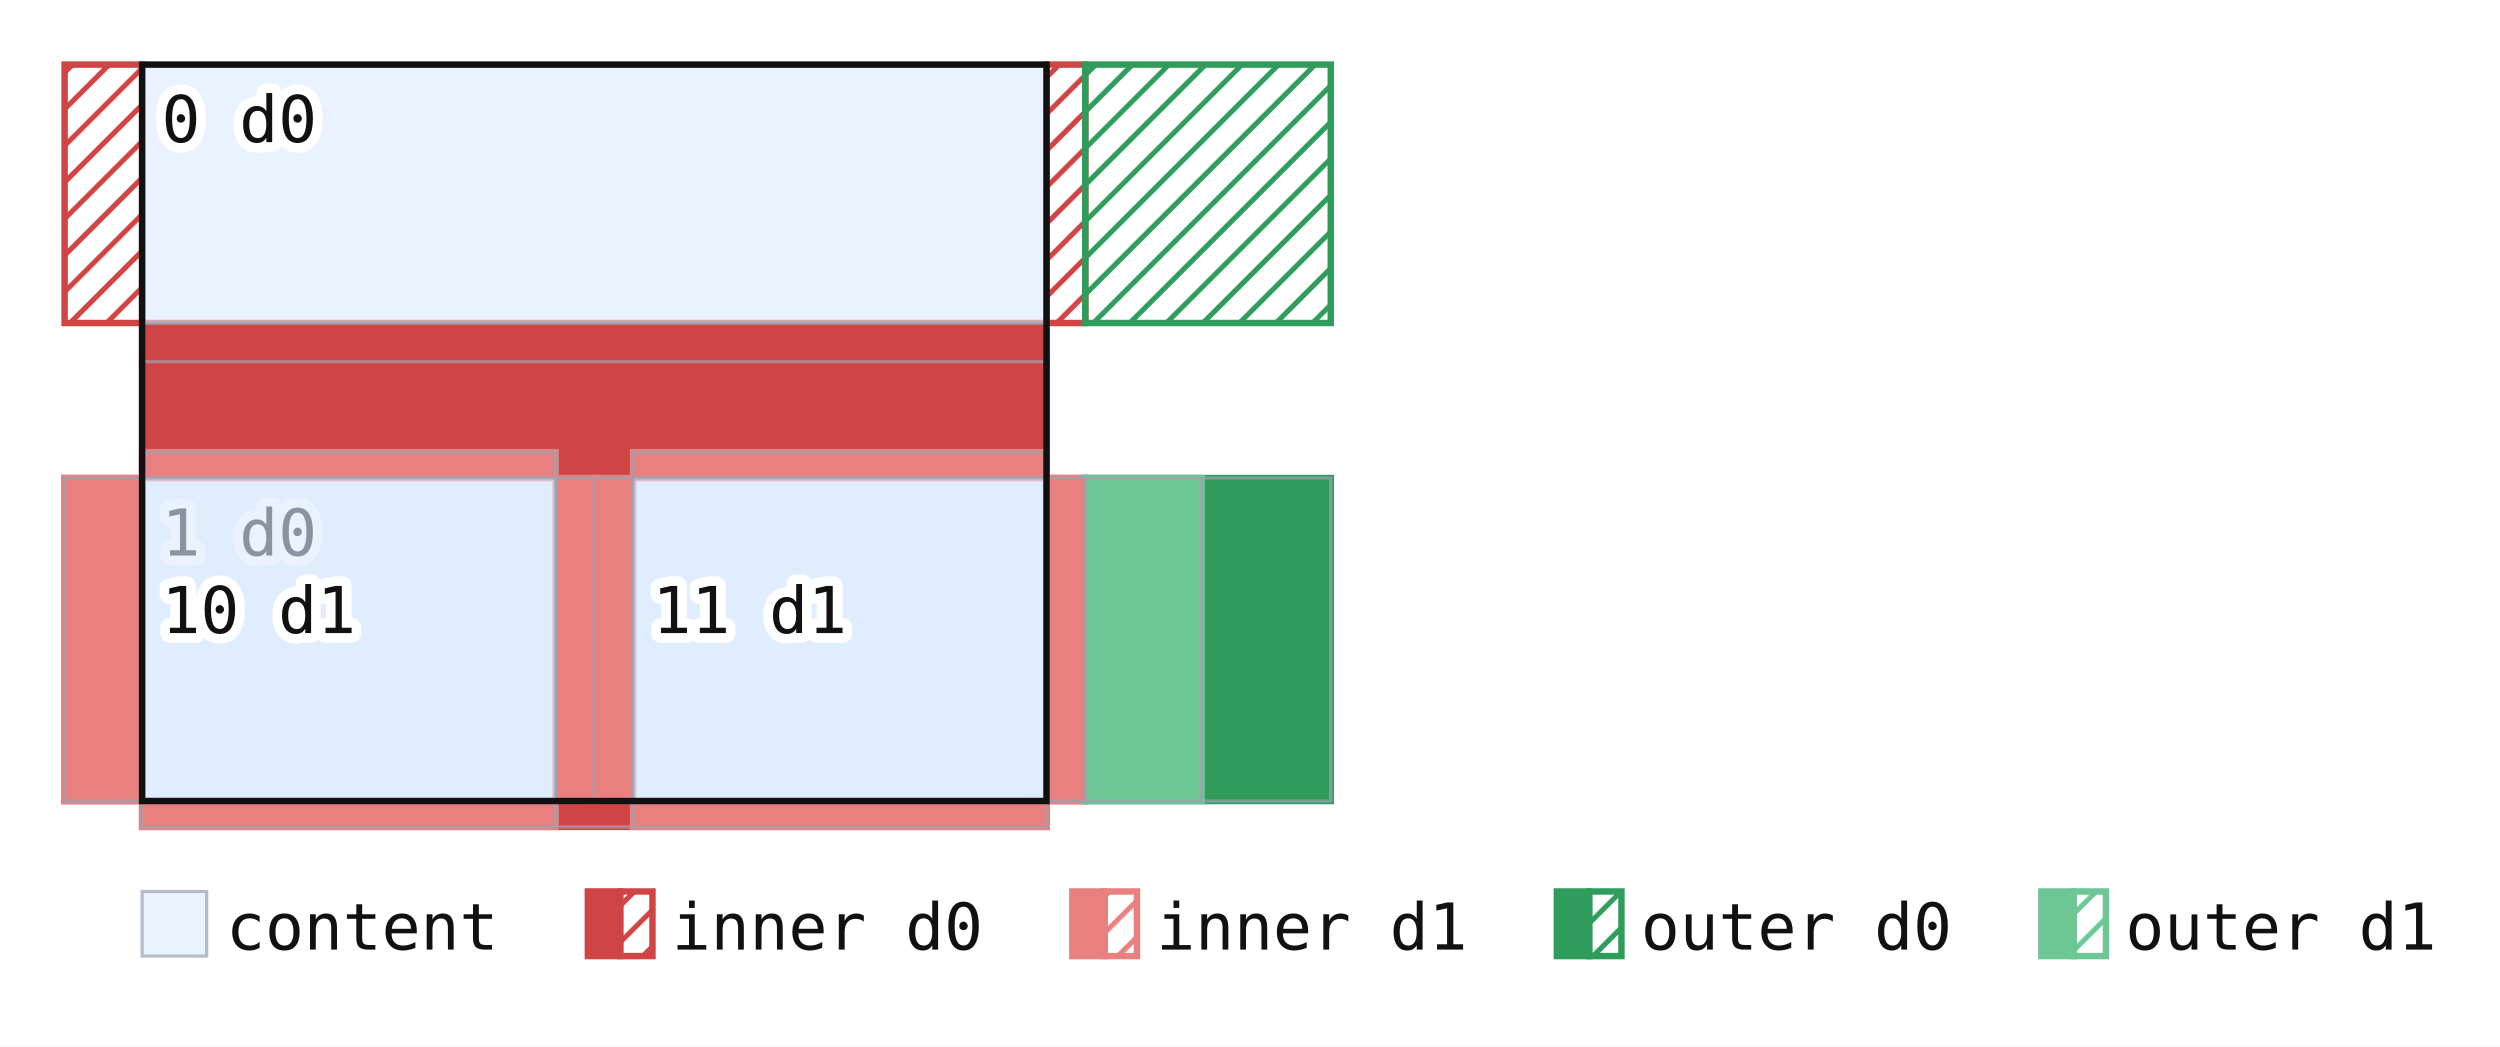
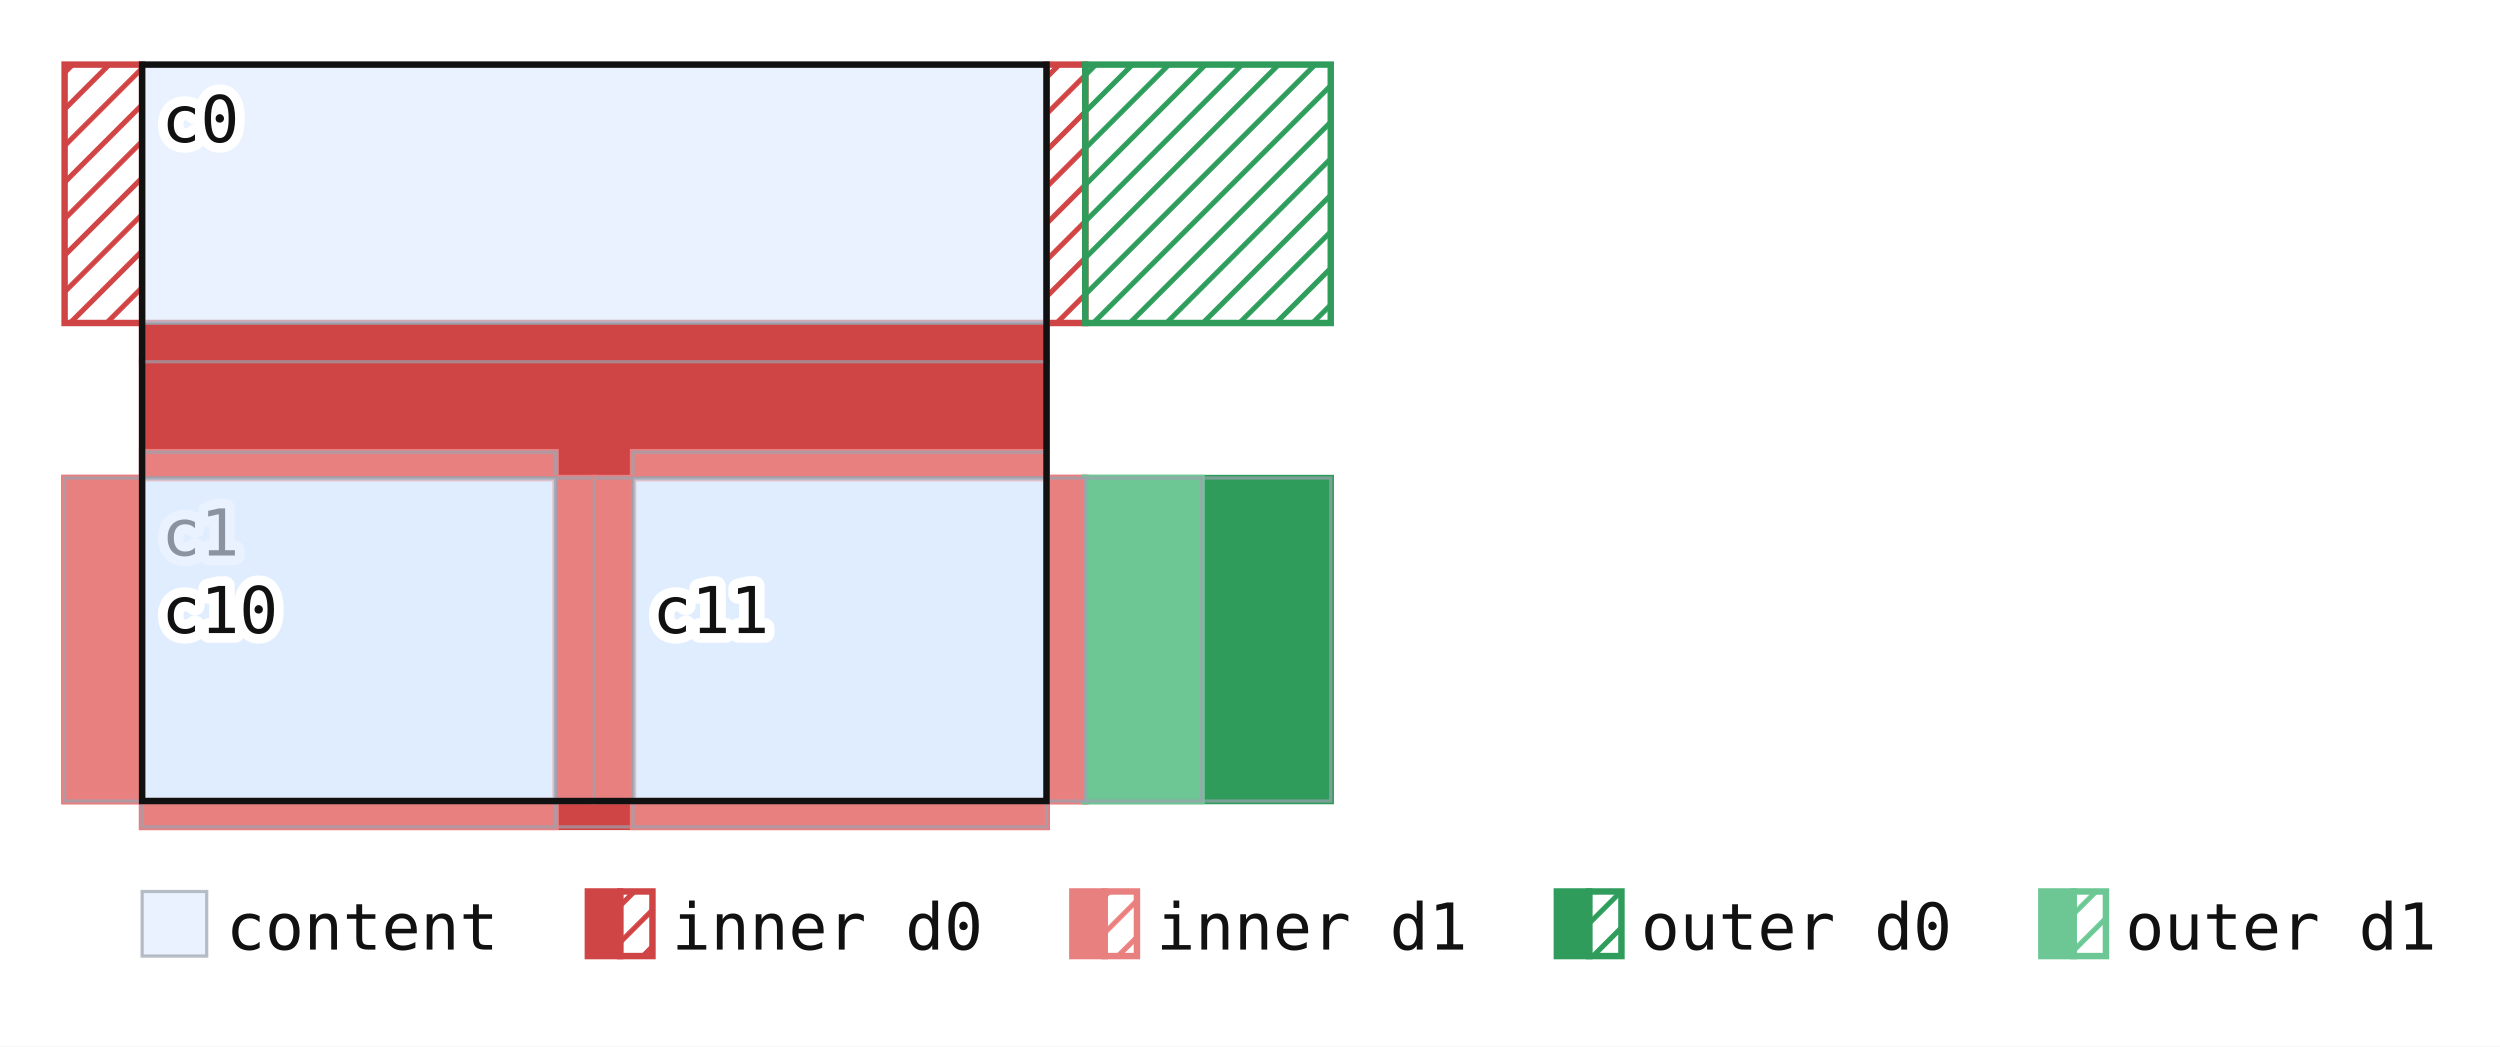
<svg xmlns="http://www.w3.org/2000/svg" viewBox="-22 -10 387 162" font-family="monospace" font-size="10">
  <defs>
    <pattern id="hatch-i0" patternUnits="userSpaceOnUse" width="4" height="4" patternTransform="rotate(45)">
      <line x1="0" y1="0" x2="0" y2="4" stroke="#cf4444" stroke-width="1.6" />
    </pattern>
    <pattern id="hatch-i1" patternUnits="userSpaceOnUse" width="4" height="4" patternTransform="rotate(45)">
      <line x1="0" y1="0" x2="0" y2="4" stroke="#e98080" stroke-width="1.6" />
    </pattern>
    <pattern id="hatch-o0" patternUnits="userSpaceOnUse" width="4" height="4" patternTransform="rotate(45)">
      <line x1="0" y1="0" x2="0" y2="4" stroke="#2f9c5c" stroke-width="1.6" />
    </pattern>
    <pattern id="hatch-o1" patternUnits="userSpaceOnUse" width="4" height="4" patternTransform="rotate(45)">
      <line x1="0" y1="0" x2="0" y2="4" stroke="#6cc795" stroke-width="1.6" />
    </pattern>
  </defs>
  <rect x="-22" y="-10" width="387" height="162" fill="#ffffff" />
  <rect x="140" y="0" width="6" height="40" fill="url(#hatch-i0)" stroke="#cf4444" stroke-width="1" />
  <rect x="146" y="0" width="38" height="40" fill="url(#hatch-o0)" stroke="#2f9c5c" stroke-width="1" />
  <rect x="0" y="40" width="140" height="6" fill="url(#hatch-i0)" stroke="#cf4444" stroke-width="1" />
  <rect x="0" y="40" width="140" height="6" fill="#cf4444" stroke="#9ca3af" stroke-width="0.5" stroke-opacity="0.7" />
  <rect x="-12" y="0" width="12" height="40" fill="url(#hatch-i0)" stroke="#cf4444" stroke-width="1" />
  <rect x="0" y="0" width="140" height="40" fill="#dbeafe" fill-opacity="0.6" stroke="#9ca3af" stroke-width="0.5" stroke-opacity="0.7" />
-   <text x="3" y="12" fill="#111111" stroke="#ffffff" stroke-width="3" stroke-linejoin="round" paint-order="stroke">0 d0</text>
+   <text x="3" y="12" fill="#111111" stroke="#ffffff" stroke-width="3" stroke-linejoin="round" paint-order="stroke">c0</text>
  <rect x="0" y="46" width="140" height="18" fill="url(#hatch-i0)" stroke="#cf4444" stroke-width="1" />
  <rect x="0" y="46" width="140" height="18" fill="#cf4444" stroke="#9ca3af" stroke-width="0.5" stroke-opacity="0.7" />
  <rect x="140" y="64" width="6" height="50" fill="url(#hatch-i0)" stroke="#cf4444" stroke-width="1" />
  <rect x="146" y="64" width="38" height="50" fill="url(#hatch-o0)" stroke="#2f9c5c" stroke-width="1" />
  <rect x="140" y="64" width="6" height="50" fill="#cf4444" stroke="#9ca3af" stroke-width="0.5" stroke-opacity="0.7" />
  <rect x="146" y="64" width="38" height="50" fill="#2f9c5c" stroke="#9ca3af" stroke-width="0.5" stroke-opacity="0.7" />
  <rect x="0" y="114" width="140" height="4" fill="url(#hatch-i0)" stroke="#cf4444" stroke-width="1" />
  <rect x="0" y="114" width="140" height="4" fill="#cf4444" stroke="#9ca3af" stroke-width="0.5" stroke-opacity="0.7" />
  <rect x="-12" y="64" width="12" height="50" fill="url(#hatch-i0)" stroke="#cf4444" stroke-width="1" />
  <rect x="-12" y="64" width="12" height="50" fill="#cf4444" stroke="#9ca3af" stroke-width="0.5" stroke-opacity="0.7" />
  <rect x="0" y="64" width="140" height="50" fill="#dbeafe" fill-opacity="0.6" stroke="#9ca3af" stroke-width="0.5" stroke-opacity="0.7" />
-   <text x="3" y="76" fill="#111111" stroke="#ffffff" stroke-width="3" stroke-linejoin="round" paint-order="stroke">1 d0</text>
+   <text x="3" y="76" fill="#111111" stroke="#ffffff" stroke-width="3" stroke-linejoin="round" paint-order="stroke">c1</text>
  <rect x="0" y="60" width="64" height="4" fill="url(#hatch-i1)" stroke="#e98080" stroke-width="1" />
  <rect x="0" y="60" width="64" height="4" fill="#e98080" stroke="#9ca3af" stroke-width="0.5" stroke-opacity="0.7" />
  <rect x="64" y="64" width="6" height="50" fill="url(#hatch-i1)" stroke="#e98080" stroke-width="1" />
  <rect x="64" y="64" width="6" height="50" fill="#e98080" stroke="#9ca3af" stroke-width="0.5" stroke-opacity="0.7" />
  <rect x="0" y="114" width="64" height="4" fill="url(#hatch-i1)" stroke="#e98080" stroke-width="1" />
  <rect x="0" y="114" width="64" height="4" fill="#e98080" stroke="#9ca3af" stroke-width="0.5" stroke-opacity="0.7" />
  <rect x="-12" y="64" width="12" height="50" fill="url(#hatch-i1)" stroke="#e98080" stroke-width="1" />
  <rect x="-12" y="64" width="12" height="50" fill="#e98080" stroke="#9ca3af" stroke-width="0.5" stroke-opacity="0.7" />
  <rect x="0" y="64" width="64" height="50" fill="#dbeafe" fill-opacity="0.6" stroke="#9ca3af" stroke-width="0.5" stroke-opacity="0.7" />
-   <text x="3" y="88" fill="#111111" stroke="#ffffff" stroke-width="3" stroke-linejoin="round" paint-order="stroke">10 d1</text>
+   <text x="3" y="88" fill="#111111" stroke="#ffffff" stroke-width="3" stroke-linejoin="round" paint-order="stroke">c10</text>
  <rect x="76" y="60" width="64" height="4" fill="url(#hatch-i1)" stroke="#e98080" stroke-width="1" />
  <rect x="76" y="60" width="64" height="4" fill="#e98080" stroke="#9ca3af" stroke-width="0.5" stroke-opacity="0.7" />
  <rect x="140" y="64" width="6" height="50" fill="url(#hatch-i1)" stroke="#e98080" stroke-width="1" />
  <rect x="146" y="64" width="18" height="50" fill="url(#hatch-o1)" stroke="#6cc795" stroke-width="1" />
  <rect x="140" y="64" width="6" height="50" fill="#e98080" stroke="#9ca3af" stroke-width="0.5" stroke-opacity="0.7" />
  <rect x="146" y="64" width="18" height="50" fill="#6cc795" stroke="#9ca3af" stroke-width="0.5" stroke-opacity="0.7" />
  <rect x="76" y="114" width="64" height="4" fill="url(#hatch-i1)" stroke="#e98080" stroke-width="1" />
  <rect x="76" y="114" width="64" height="4" fill="#e98080" stroke="#9ca3af" stroke-width="0.5" stroke-opacity="0.7" />
  <rect x="70" y="64" width="6" height="50" fill="url(#hatch-i1)" stroke="#e98080" stroke-width="1" />
  <rect x="70" y="64" width="6" height="50" fill="#e98080" stroke="#9ca3af" stroke-width="0.5" stroke-opacity="0.7" />
  <rect x="76" y="64" width="64" height="50" fill="#dbeafe" fill-opacity="0.6" stroke="#9ca3af" stroke-width="0.5" stroke-opacity="0.7" />
-   <text x="79" y="88" fill="#111111" stroke="#ffffff" stroke-width="3" stroke-linejoin="round" paint-order="stroke">11 d1</text>
+   <text x="79" y="88" fill="#111111" stroke="#ffffff" stroke-width="3" stroke-linejoin="round" paint-order="stroke">c11</text>
  <rect x="0" y="128" width="10" height="10" fill="#dbeafe" fill-opacity="0.6" stroke="#9ca3af" stroke-width="0.5" stroke-opacity="0.7" />
  <text x="13" y="137" fill="#111111" stroke="#ffffff" stroke-width="3" stroke-linejoin="round" paint-order="stroke">content</text>
  <rect x="69" y="128" width="5" height="10" fill="#cf4444" stroke="#cf4444" stroke-width="1" />
  <rect x="74" y="128" width="5" height="10" fill="url(#hatch-i0)" stroke="#cf4444" stroke-width="1" />
  <text x="82" y="137" fill="#111111" stroke="#ffffff" stroke-width="3" stroke-linejoin="round" paint-order="stroke">inner d0</text>
  <rect x="144" y="128" width="5" height="10" fill="#e98080" stroke="#e98080" stroke-width="1" />
  <rect x="149" y="128" width="5" height="10" fill="url(#hatch-i1)" stroke="#e98080" stroke-width="1" />
  <text x="157" y="137" fill="#111111" stroke="#ffffff" stroke-width="3" stroke-linejoin="round" paint-order="stroke">inner d1</text>
  <rect x="219" y="128" width="5" height="10" fill="#2f9c5c" stroke="#2f9c5c" stroke-width="1" />
  <rect x="224" y="128" width="5" height="10" fill="url(#hatch-o0)" stroke="#2f9c5c" stroke-width="1" />
  <text x="232" y="137" fill="#111111" stroke="#ffffff" stroke-width="3" stroke-linejoin="round" paint-order="stroke">outer d0</text>
  <rect x="294" y="128" width="5" height="10" fill="#6cc795" stroke="#6cc795" stroke-width="1" />
  <rect x="299" y="128" width="5" height="10" fill="url(#hatch-o1)" stroke="#6cc795" stroke-width="1" />
  <text x="307" y="137" fill="#111111" stroke="#ffffff" stroke-width="3" stroke-linejoin="round" paint-order="stroke">outer d1</text>
  <rect x="0" y="0" width="140" height="114" fill="none" stroke="#111111" stroke-width="1" />
</svg>
